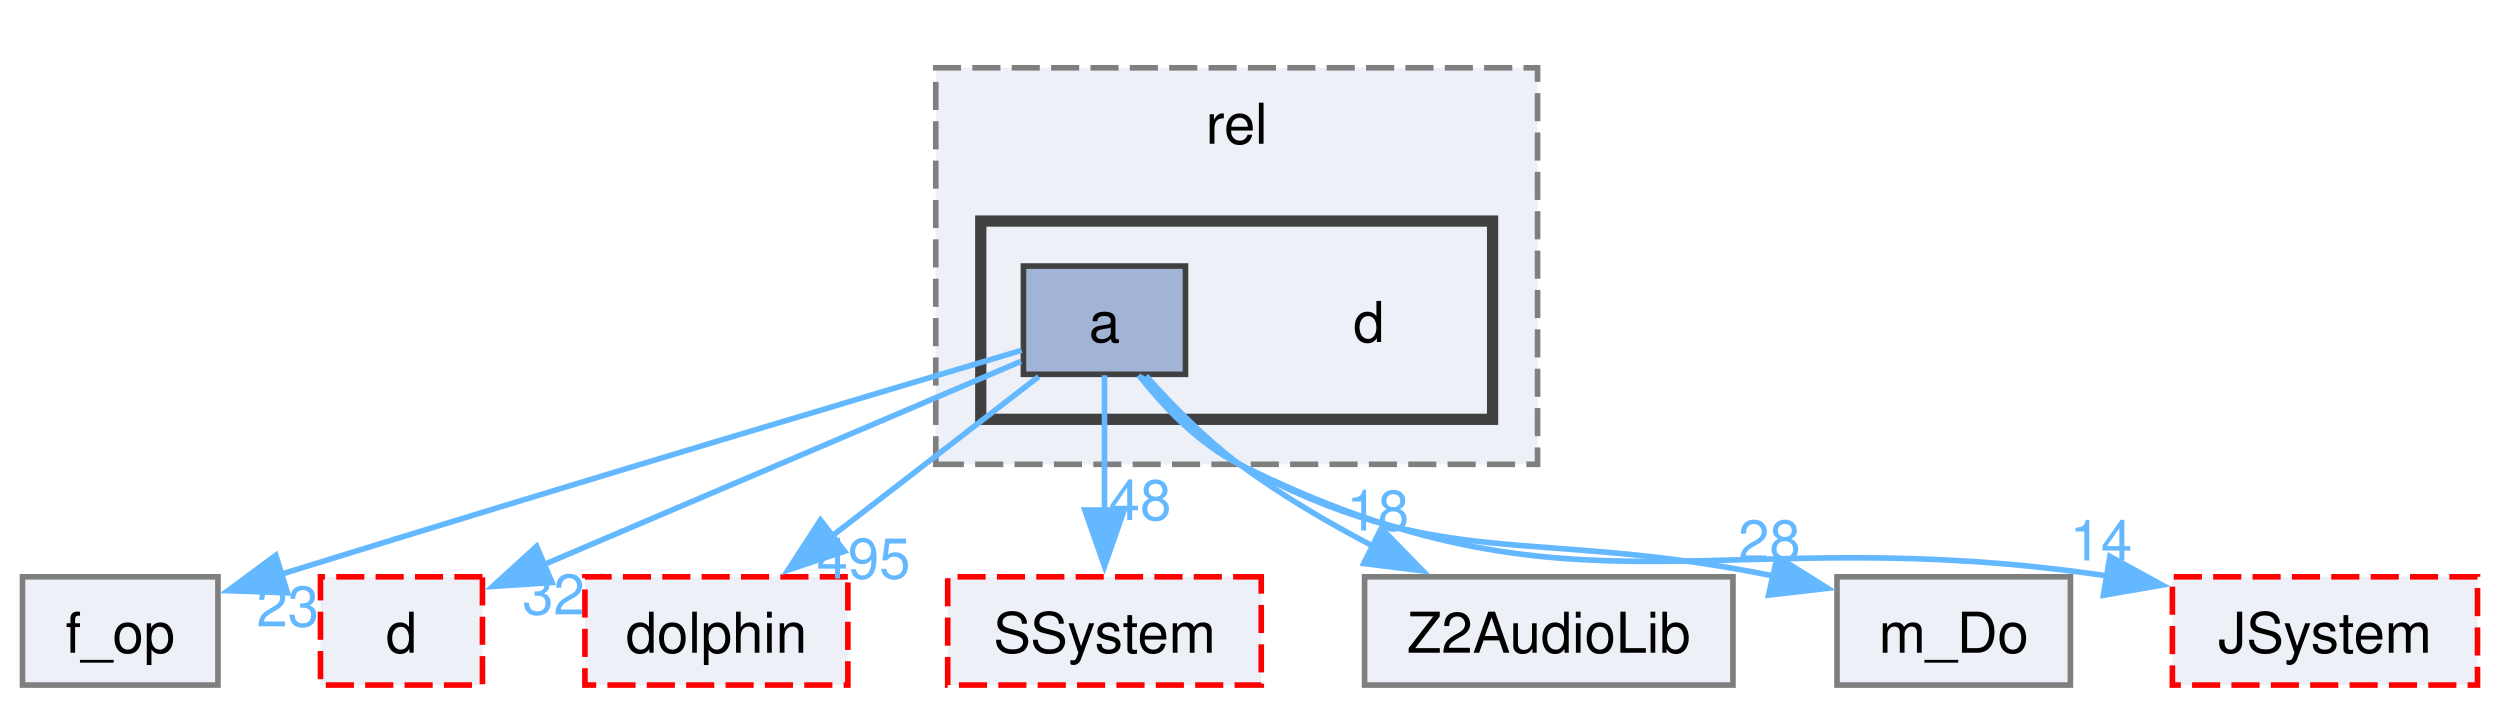
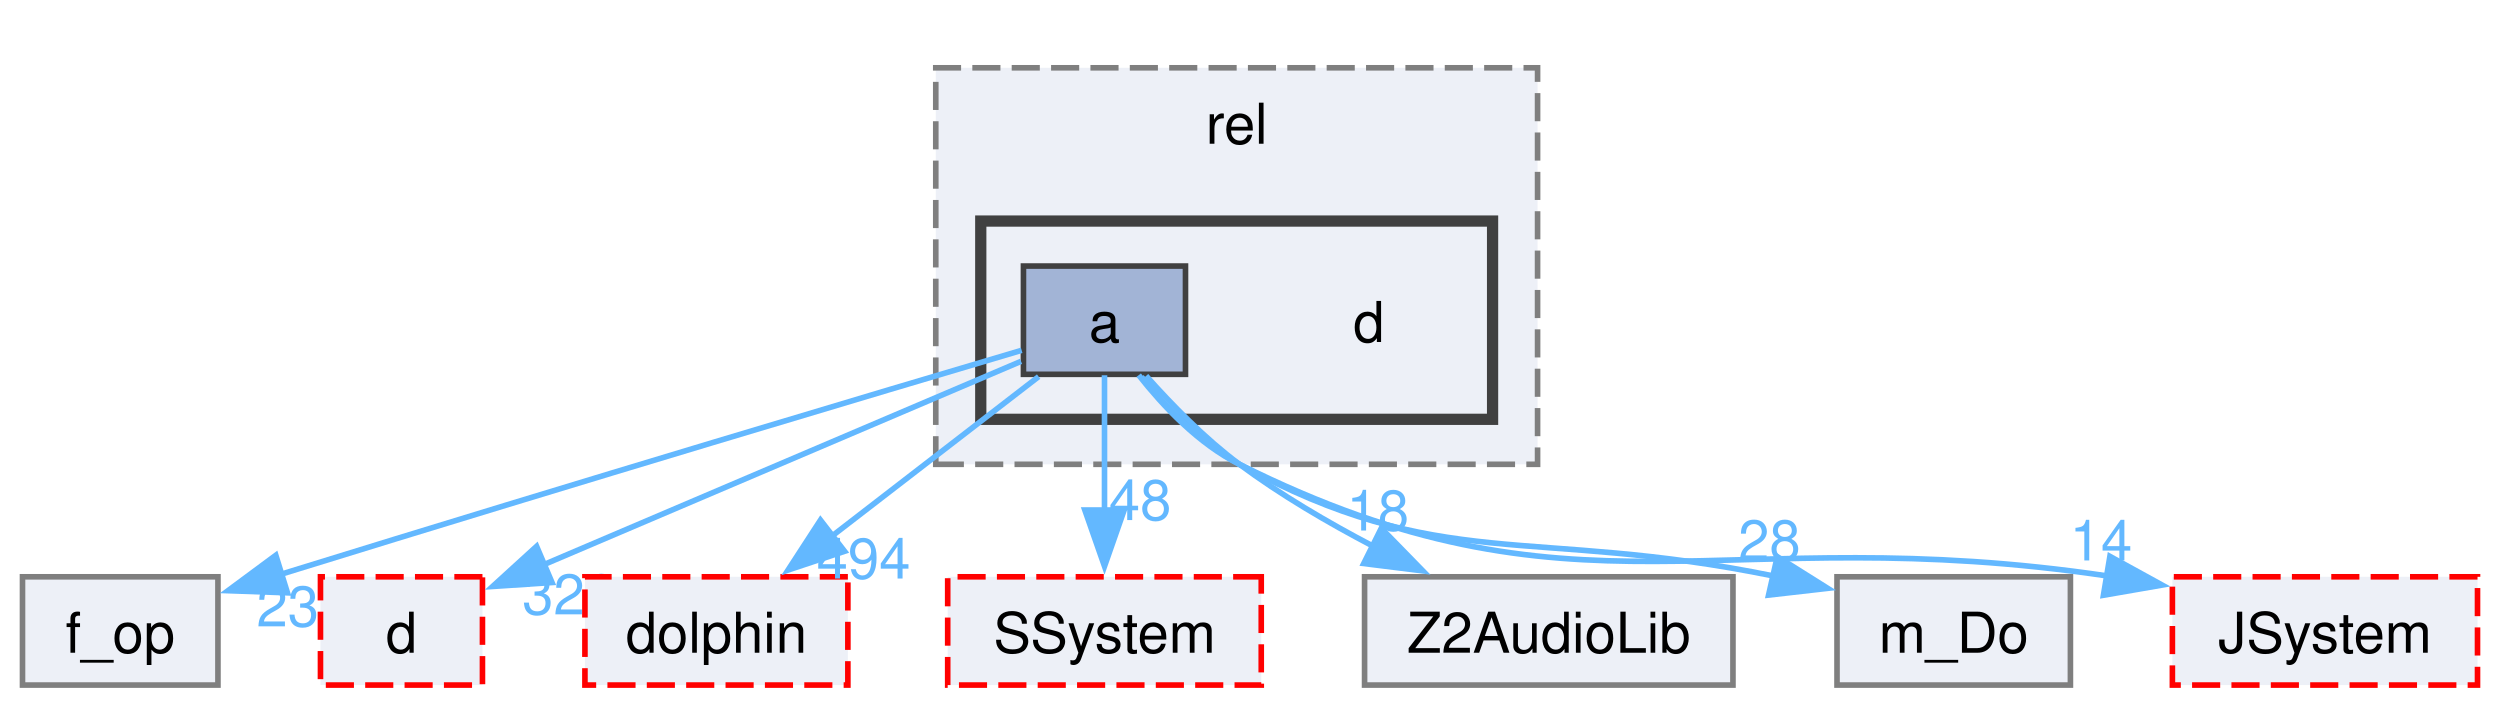
<svg xmlns="http://www.w3.org/2000/svg" xmlns:xlink="http://www.w3.org/1999/xlink" width="445pt" height="126pt" viewBox="0.00 0.00 444.50 125.75">
  <g id="graph0" class="graph" transform="scale(1 1) rotate(0) translate(4 121.75)">
    <g id="clust1" class="cluster">
      <g id="a_clust1">
        <a xlink:href="dir_d1e95842203b094e4f127fa85baf24b5.html" target="_top" xlink:title="rel">
          <polygon fill="#edf0f7" stroke="#7f7f7f" stroke-dasharray="5,2" points="162.38,-39.25 162.38,-109.75 269.38,-109.75 269.38,-39.25 162.38,-39.25" />
          <text text-anchor="middle" x="215.88" y="-96.25" font-family="Helvetica,sans-Serif" font-size="10.00">rel</text>
        </a>
      </g>
    </g>
    <g id="clust2" class="cluster">
      <g id="a_clust2">
        <a xlink:href="dir_244336746419795862f93731f1699860.html" target="_top">
          <polygon fill="#edf0f7" stroke="#404040" stroke-width="2" points="170.38,-47.25 170.38,-82.5 261.38,-82.5 261.38,-47.25 170.38,-47.25" />
        </a>
      </g>
    </g>
    <g id="node1" class="node">
      <text text-anchor="middle" x="239.38" y="-61" font-family="Helvetica,sans-Serif" font-size="10.00">d</text>
    </g>
    <g id="node2" class="node">
      <g id="a_node2">
        <a xlink:href="dir_b81c1d082692bb1b2b34ed3bfe8a0f4a.html" target="_top" xlink:title="a">
          <polygon fill="#a2b4d6" stroke="#404040" points="206.78,-74.5 177.97,-74.5 177.97,-55.25 206.78,-55.25 206.78,-74.5" />
          <text text-anchor="middle" x="192.38" y="-61" font-family="Helvetica,sans-Serif" font-size="10.00">a</text>
        </a>
      </g>
    </g>
    <g id="node3" class="node">
      <g id="a_node3">
        <a xlink:href="dir_fbb29e8cafd745cbb7106b56de6b5377.html" target="_top" xlink:title="f_op">
          <polygon fill="#edf0f7" stroke="#7f7f7f" points="34.75,-19.25 0,-19.25 0,0 34.75,0 34.75,-19.25" />
          <text text-anchor="middle" x="17.38" y="-5.75" font-family="Helvetica,sans-Serif" font-size="10.00">f_op</text>
        </a>
      </g>
    </g>
    <g id="edge1" class="edge">
      <g id="a_edge1">
        <a xlink:href="dir_000001_000808.html" target="_top">
          <path fill="none" stroke="#63b8ff" d="M177.65,-59.52C152.67,-52.12 100.19,-36.49 45.95,-19.7" />
          <polygon fill="#63b8ff" stroke="#63b8ff" points="47.11,-16.4 36.53,-16.78 45.04,-23.08 47.11,-16.4" />
        </a>
      </g>
      <g id="a_edge1-headlabel">
-         <a xlink:href="dir_000001_000808.html" target="_top" xlink:title="236">
-           <text text-anchor="middle" x="49.94" y="-10.43" font-family="Helvetica,sans-Serif" font-size="10.00" fill="#63b8ff">236</text>
+         <a xlink:href="dir_000001_000808.html" target="_top" xlink:title="237">
+           <text text-anchor="middle" x="49.94" y="-10.43" font-family="Helvetica,sans-Serif" font-size="10.00" fill="#63b8ff">237</text>
        </a>
      </g>
    </g>
    <g id="node4" class="node">
      <g id="a_node4">
        <a xlink:href="dir_cc3ad1aed4be3f446fdd7af78322f5bf.html" target="_top" xlink:title="d">
          <polygon fill="#edf0f7" stroke="red" stroke-dasharray="5,2" points="81.78,-19.25 52.98,-19.25 52.98,0 81.78,0 81.78,-19.25" />
          <text text-anchor="middle" x="67.38" y="-5.75" font-family="Helvetica,sans-Serif" font-size="10.00">d</text>
        </a>
      </g>
    </g>
    <g id="edge2" class="edge">
      <g id="a_edge2">
        <a xlink:href="dir_000001_000022.html" target="_top">
          <path fill="none" stroke="#63b8ff" d="M177.54,-57.56C156.59,-48.63 118.03,-32.2 92.54,-21.35" />
          <polygon fill="#63b8ff" stroke="#63b8ff" points="94.15,-18.23 83.58,-17.53 91.41,-24.67 94.15,-18.23" />
        </a>
      </g>
      <g id="a_edge2-headlabel">
        <a xlink:href="dir_000001_000022.html" target="_top" xlink:title="326">
          <text text-anchor="middle" x="97.18" y="-12.56" font-family="Helvetica,sans-Serif" font-size="10.00" fill="#63b8ff">326</text>
        </a>
      </g>
    </g>
    <g id="node5" class="node">
      <g id="a_node5">
        <a xlink:href="dir_b778c3f297ab88300258a2935792c8cc.html" target="_top" xlink:title="dolphin">
          <polygon fill="#edf0f7" stroke="red" stroke-dasharray="5,2" points="146.75,-19.25 100,-19.25 100,0 146.75,0 146.75,-19.25" />
          <text text-anchor="middle" x="123.38" y="-5.75" font-family="Helvetica,sans-Serif" font-size="10.00">dolphin</text>
        </a>
      </g>
    </g>
    <g id="edge3" class="edge">
      <g id="a_edge3">
        <a xlink:href="dir_000001_000783.html" target="_top">
          <path fill="none" stroke="#63b8ff" d="M180.67,-54.84C170.6,-47.07 155.83,-35.67 143.81,-26.4" />
          <polygon fill="#63b8ff" stroke="#63b8ff" points="146.16,-23.79 136.11,-20.45 141.88,-29.33 146.16,-23.79" />
        </a>
      </g>
      <g id="a_edge3-headlabel">
-         <a xlink:href="dir_000001_000783.html" target="_top" xlink:title="495">
-           <text text-anchor="middle" x="149.54" y="-18.94" font-family="Helvetica,sans-Serif" font-size="10.00" fill="#63b8ff">495</text>
+         <a xlink:href="dir_000001_000783.html" target="_top" xlink:title="494">
+           <text text-anchor="middle" x="149.54" y="-18.94" font-family="Helvetica,sans-Serif" font-size="10.00" fill="#63b8ff">494</text>
        </a>
      </g>
    </g>
    <g id="node6" class="node">
      <g id="a_node6">
        <a xlink:href="dir_54283da8a0cf1311a88c964d76512876.html" target="_top" xlink:title="SSystem">
          <polygon fill="#edf0f7" stroke="red" stroke-dasharray="5,2" points="220.25,-19.25 164.5,-19.25 164.5,0 220.25,0 220.25,-19.25" />
          <text text-anchor="middle" x="192.38" y="-5.75" font-family="Helvetica,sans-Serif" font-size="10.00">SSystem</text>
        </a>
      </g>
    </g>
    <g id="edge4" class="edge">
      <g id="a_edge4">
        <a xlink:href="dir_000001_001719.html" target="_top">
          <path fill="none" stroke="#63b8ff" d="M192.38,-55.08C192.38,-48.57 192.38,-39.42 192.38,-31.12" />
          <polygon fill="#63b8ff" stroke="#63b8ff" points="195.88,-31.12 192.38,-21.12 188.88,-31.12 195.88,-31.12" />
        </a>
      </g>
      <g id="a_edge4-headlabel">
        <a xlink:href="dir_000001_001719.html" target="_top" xlink:title="48">
          <text text-anchor="middle" x="198.71" y="-29.33" font-family="Helvetica,sans-Serif" font-size="10.00" fill="#63b8ff">48</text>
        </a>
      </g>
    </g>
    <g id="node7" class="node">
      <g id="a_node7">
        <a xlink:href="dir_81939fb769658ab66ba54ec390580a1a.html" target="_top" xlink:title="Z2AudioLib">
          <polygon fill="#edf0f7" stroke="#7f7f7f" points="304.12,-19.25 238.62,-19.25 238.62,0 304.12,0 304.12,-19.25" />
          <text text-anchor="middle" x="271.38" y="-5.75" font-family="Helvetica,sans-Serif" font-size="10.00">Z2AudioLib</text>
        </a>
      </g>
    </g>
    <g id="edge5" class="edge">
      <g id="a_edge5">
        <a xlink:href="dir_000001_001728.html" target="_top">
          <path fill="none" stroke="#63b8ff" d="M199.78,-54.98C204.24,-49.96 210.24,-43.81 216.38,-39.25 223.64,-33.85 232.08,-28.91 240.12,-24.7" />
          <polygon fill="#63b8ff" stroke="#63b8ff" points="241.59,-27.88 248.99,-20.3 238.47,-21.61 241.59,-27.88" />
        </a>
      </g>
      <g id="a_edge5-headlabel">
        <a xlink:href="dir_000001_001728.html" target="_top" xlink:title="18">
          <text text-anchor="middle" x="240.98" y="-27.48" font-family="Helvetica,sans-Serif" font-size="10.00" fill="#63b8ff">18</text>
        </a>
      </g>
    </g>
    <g id="node8" class="node">
      <g id="a_node8">
        <a xlink:href="dir_6bdfff2c28f90f381b6da5bee088878b.html" target="_top" xlink:title="m_Do">
          <polygon fill="#edf0f7" stroke="#7f7f7f" points="364.12,-19.25 322.62,-19.25 322.62,0 364.12,0 364.12,-19.25" />
          <text text-anchor="middle" x="343.38" y="-5.75" font-family="Helvetica,sans-Serif" font-size="10.00">m_Do</text>
        </a>
      </g>
    </g>
    <g id="edge6" class="edge">
      <g id="a_edge6">
        <a xlink:href="dir_000001_001265.html" target="_top">
          <path fill="none" stroke="#63b8ff" d="M198.95,-54.8C203.3,-49.46 209.46,-43.03 216.38,-39.25 252.12,-19.68 268.19,-28.23 311.49,-19.36" />
          <polygon fill="#63b8ff" stroke="#63b8ff" points="312,-22.83 320.97,-17.2 310.45,-16 312,-22.83" />
        </a>
      </g>
      <g id="a_edge6-headlabel">
        <a xlink:href="dir_000001_001265.html" target="_top" xlink:title="28">
          <text text-anchor="middle" x="310.6" y="-22.18" font-family="Helvetica,sans-Serif" font-size="10.00" fill="#63b8ff">28</text>
        </a>
      </g>
    </g>
    <g id="node9" class="node">
      <g id="a_node9">
        <a xlink:href="dir_4f0979a7f5e3194619cde56505e372d8.html" target="_top" xlink:title="JSystem">
          <polygon fill="#edf0f7" stroke="red" stroke-dasharray="5,2" points="436.5,-19.25 382.25,-19.25 382.25,0 436.5,0 436.5,-19.25" />
          <text text-anchor="middle" x="409.38" y="-5.75" font-family="Helvetica,sans-Serif" font-size="10.00">JSystem</text>
        </a>
      </g>
    </g>
    <g id="edge7" class="edge">
      <g id="a_edge7">
        <a xlink:href="dir_000001_000872.html" target="_top">
          <path fill="none" stroke="#63b8ff" d="M198.46,-55.1C202.79,-49.6 209.11,-42.87 216.38,-39.25 276.25,-9.4 301.66,-29.69 370.9,-19.37" />
          <polygon fill="#63b8ff" stroke="#63b8ff" points="371.14,-22.88 380.43,-17.78 369.99,-15.97 371.14,-22.88" />
        </a>
      </g>
      <g id="a_edge7-headlabel">
        <a xlink:href="dir_000001_000872.html" target="_top" xlink:title="14">
          <text text-anchor="middle" x="369.56" y="-22.15" font-family="Helvetica,sans-Serif" font-size="10.00" fill="#63b8ff">14</text>
        </a>
      </g>
    </g>
  </g>
</svg>
